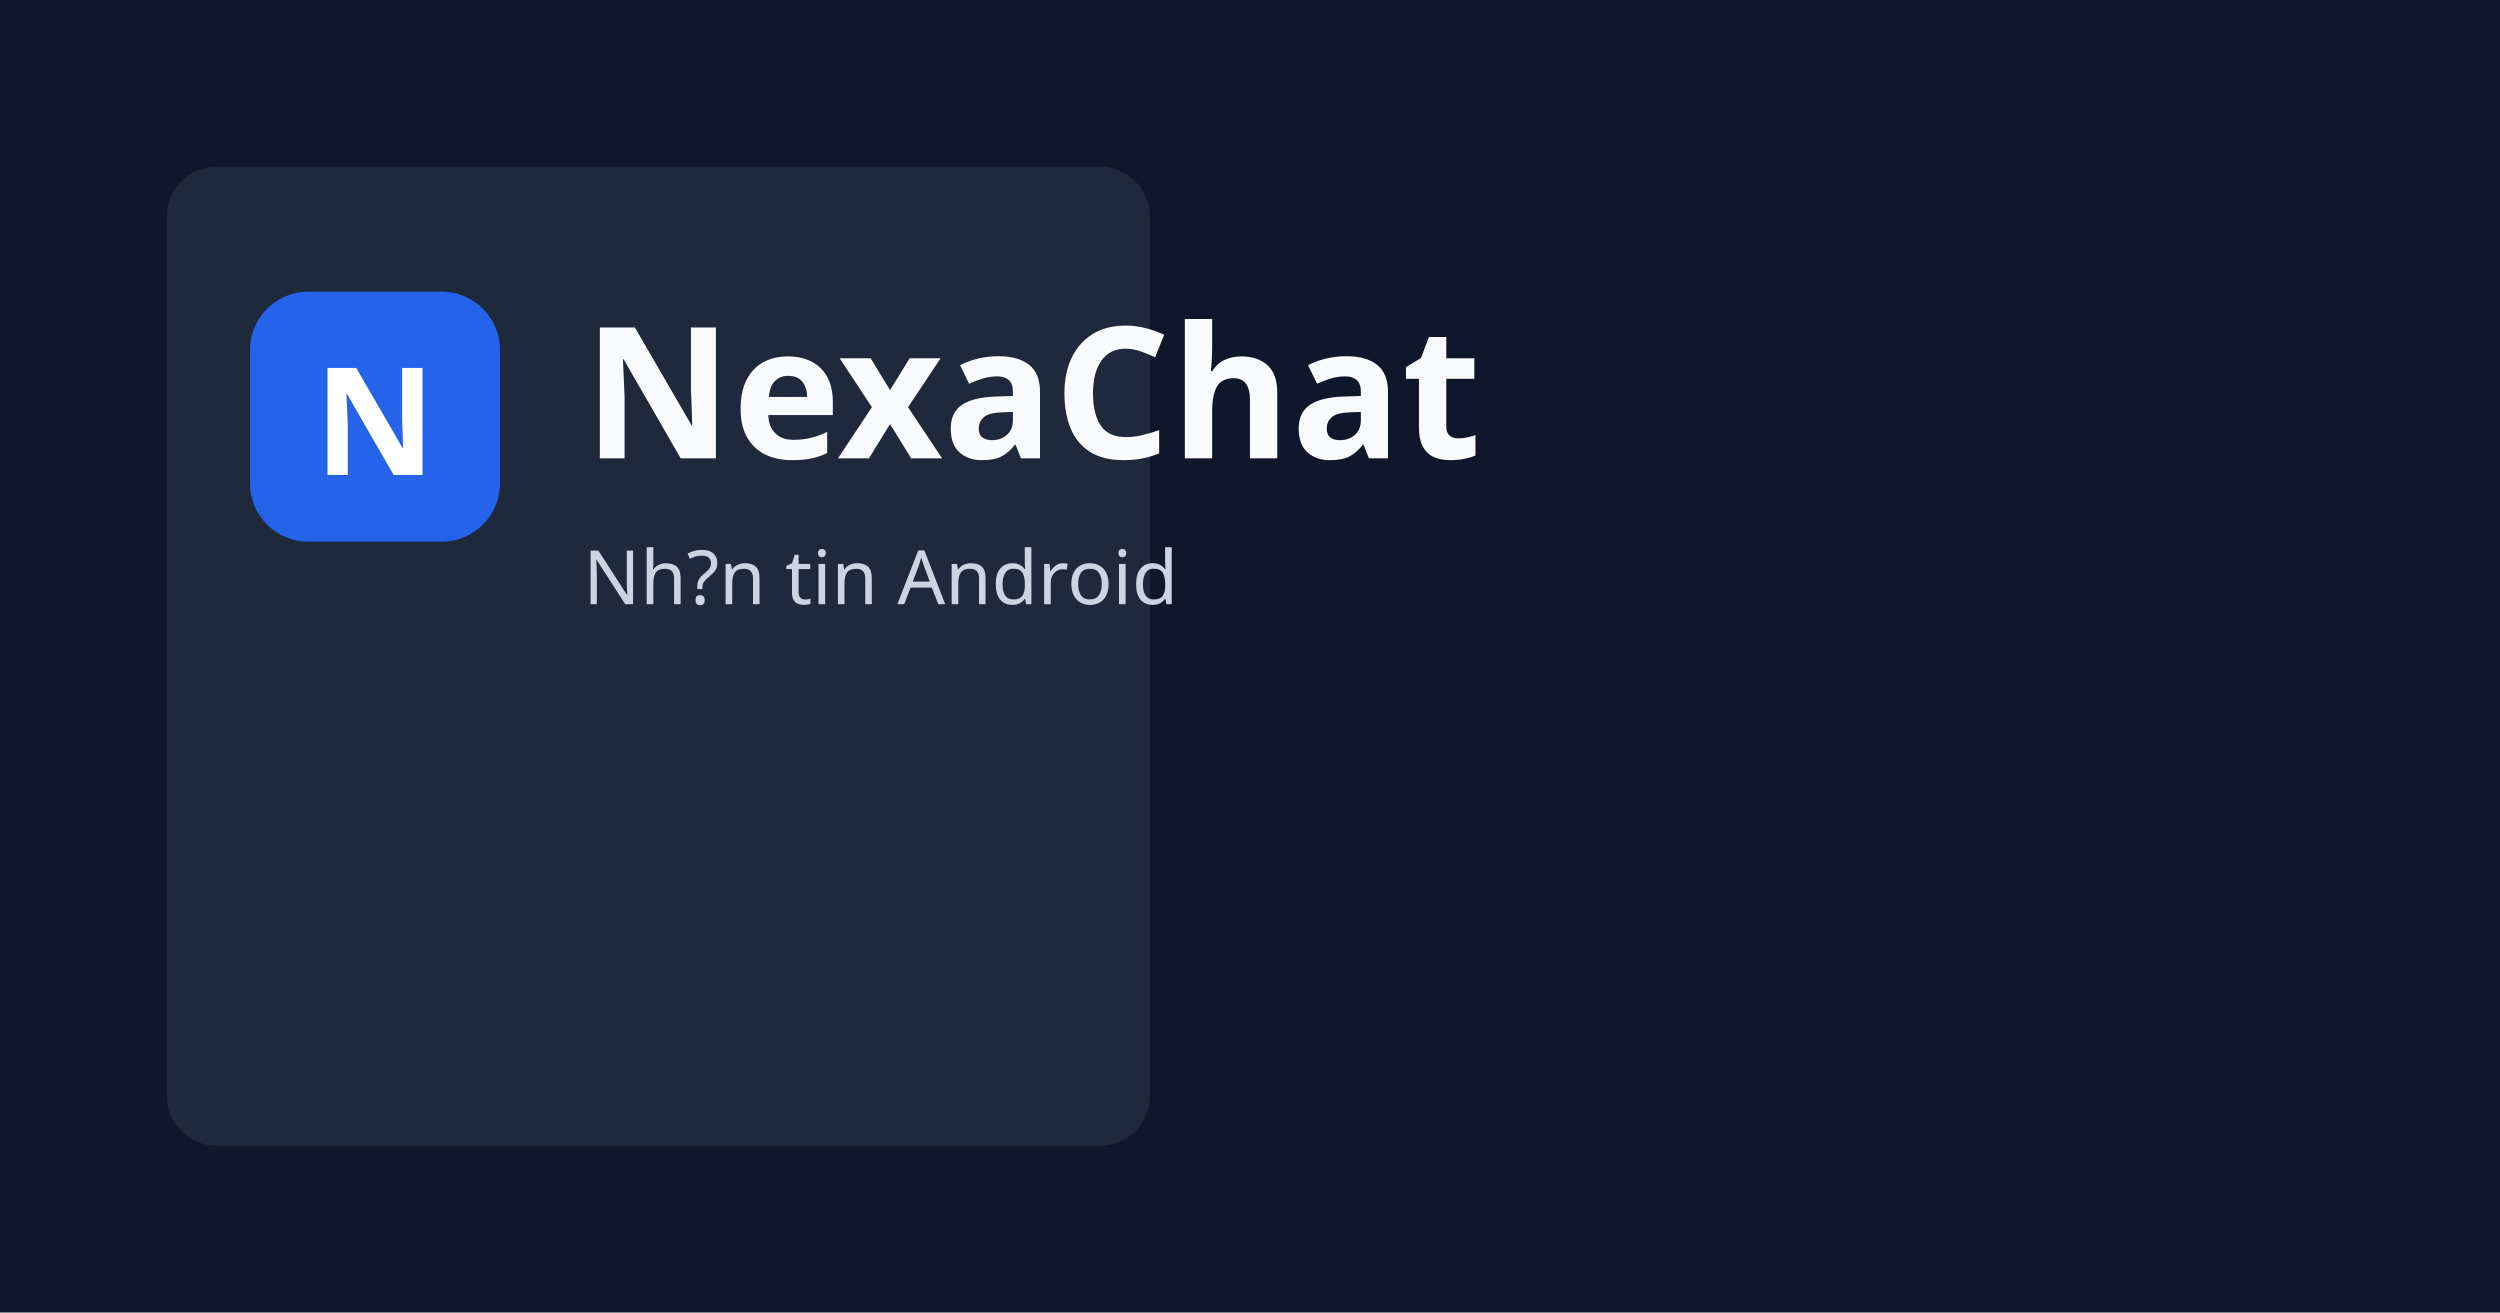
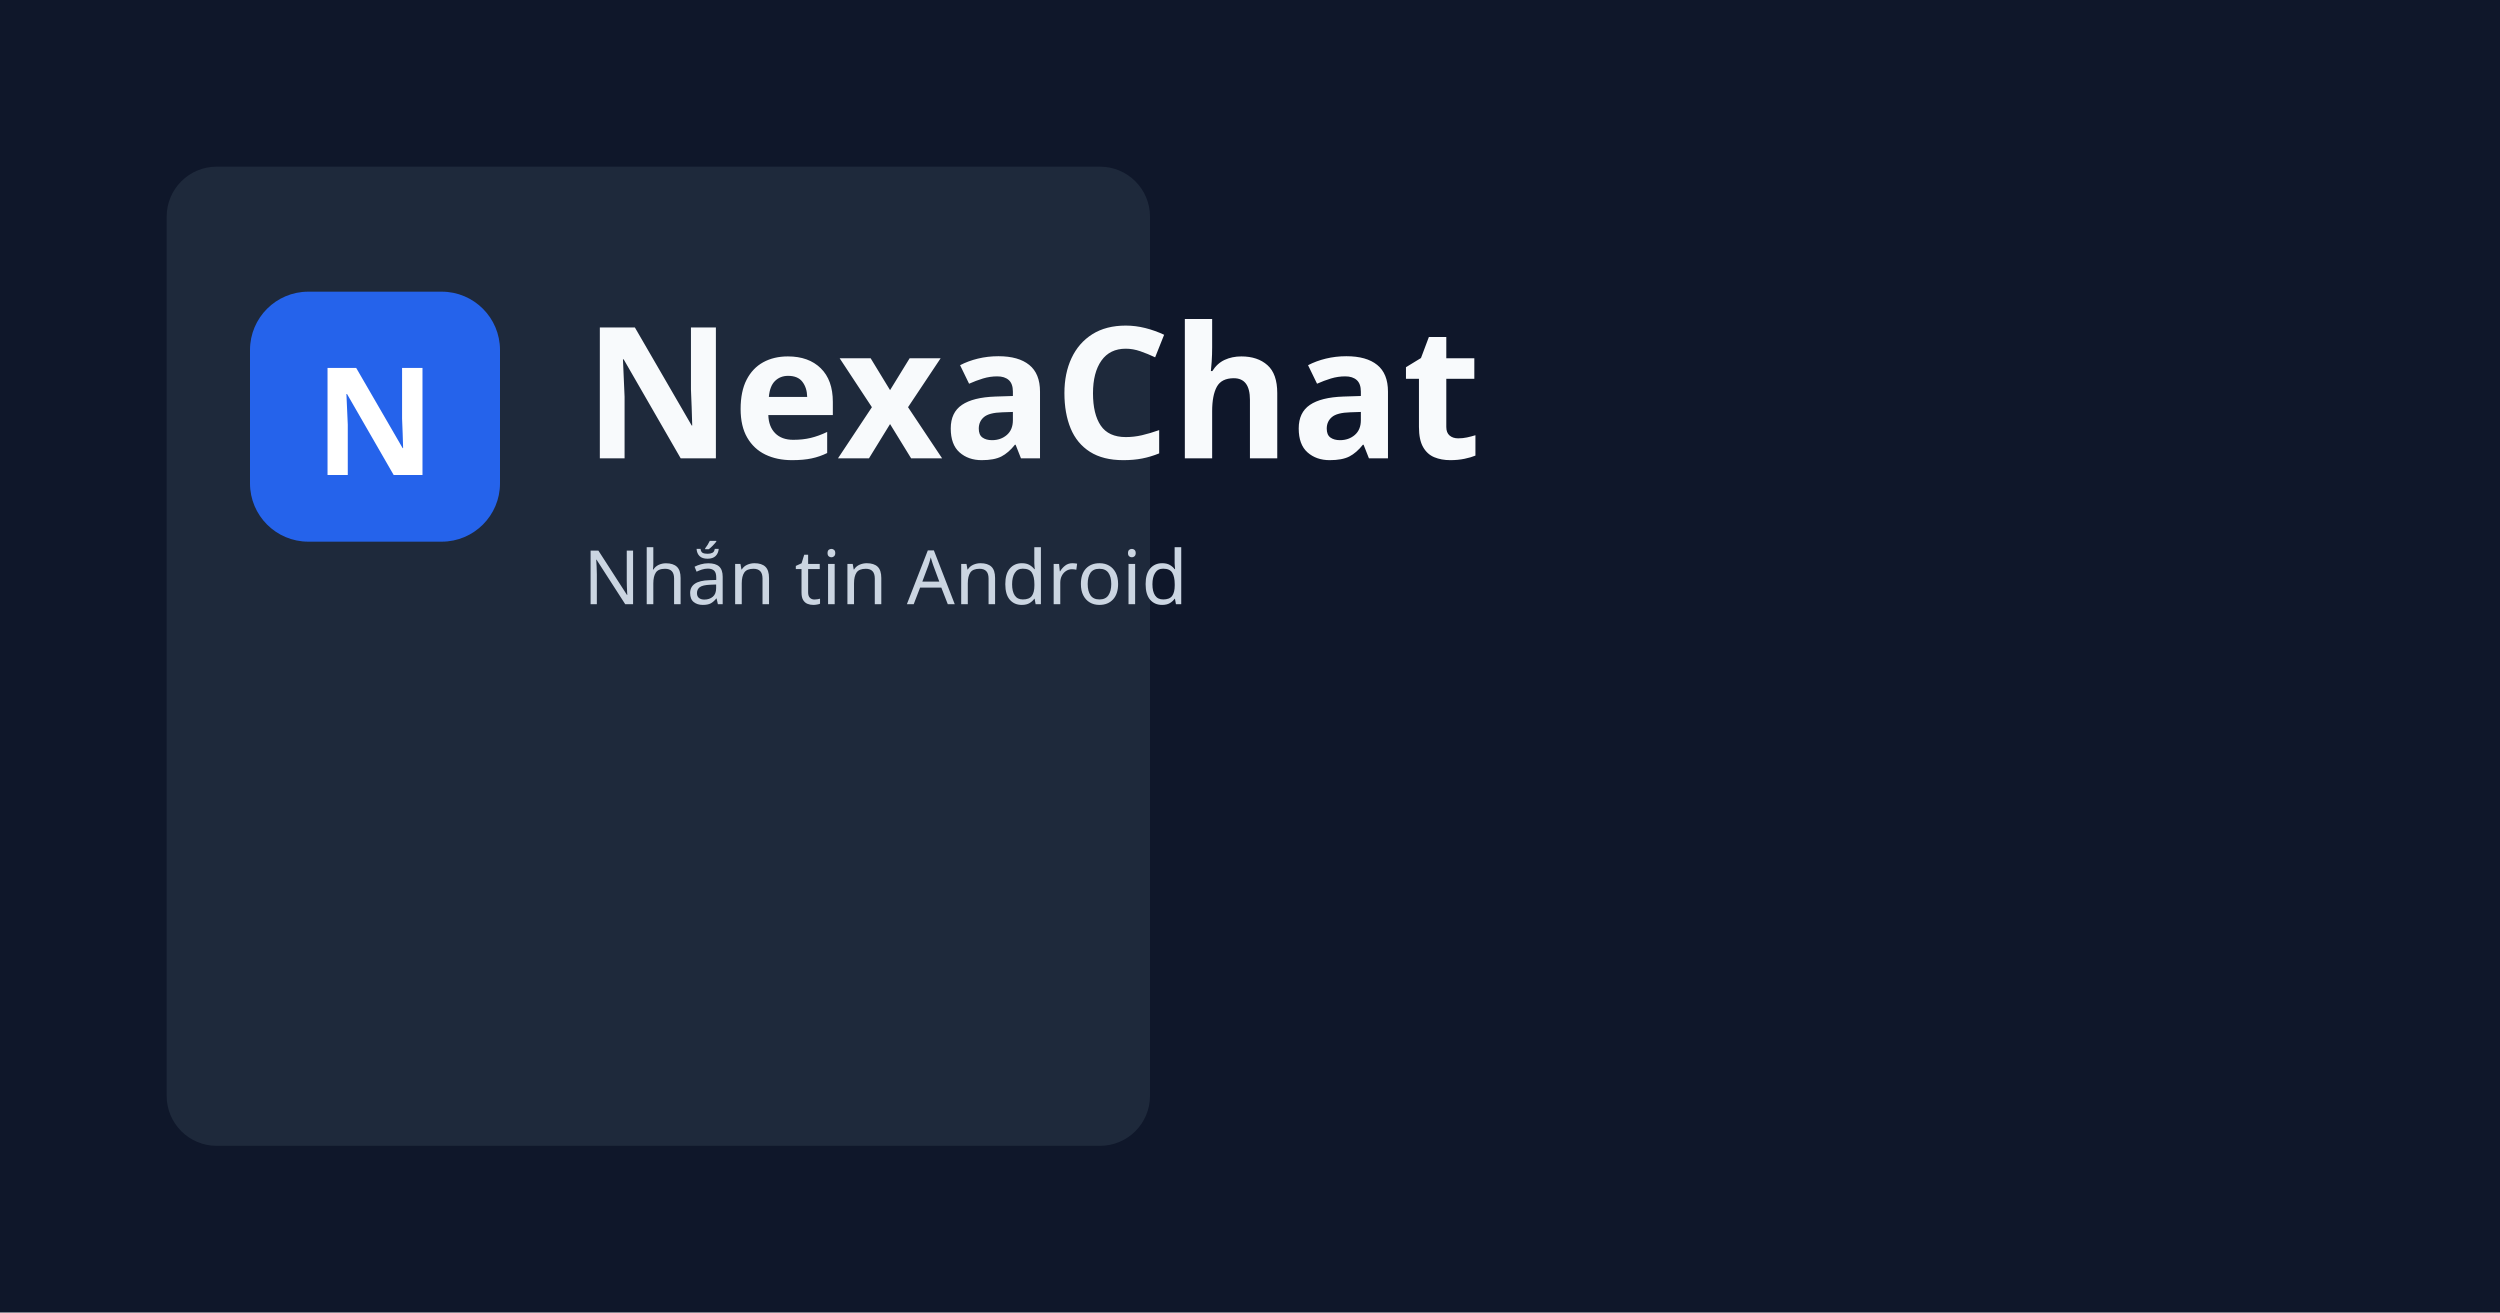
<svg xmlns="http://www.w3.org/2000/svg" width="1200" height="630" viewBox="0 0 1200 630" role="img" aria-label="NexaChat">
  <rect width="1200" height="630" fill="#0f172a" />
  <rect x="80" y="80" width="472" height="470" rx="24" fill="#1e293b" />
  <rect x="120" y="140" width="120" height="120" rx="28" fill="#2563eb" />
  <text x="180" y="228" text-anchor="middle" font-family="system-ui,sans-serif" font-size="72" font-weight="700" fill="#ffffff">N</text>
  <text x="280" y="220" font-family="system-ui,sans-serif" font-size="88" font-weight="700" fill="#f8fafc">NexaChat</text>
-   <text x="280" y="290" font-family="system-ui,sans-serif" font-size="36" fill="#cbd5e1">Nh?n tin Android</text>
+   <text x="280" y="290" font-family="system-ui,sans-serif" font-size="36" fill="#cbd5e1">Nhắn tin Android</text>
</svg>
